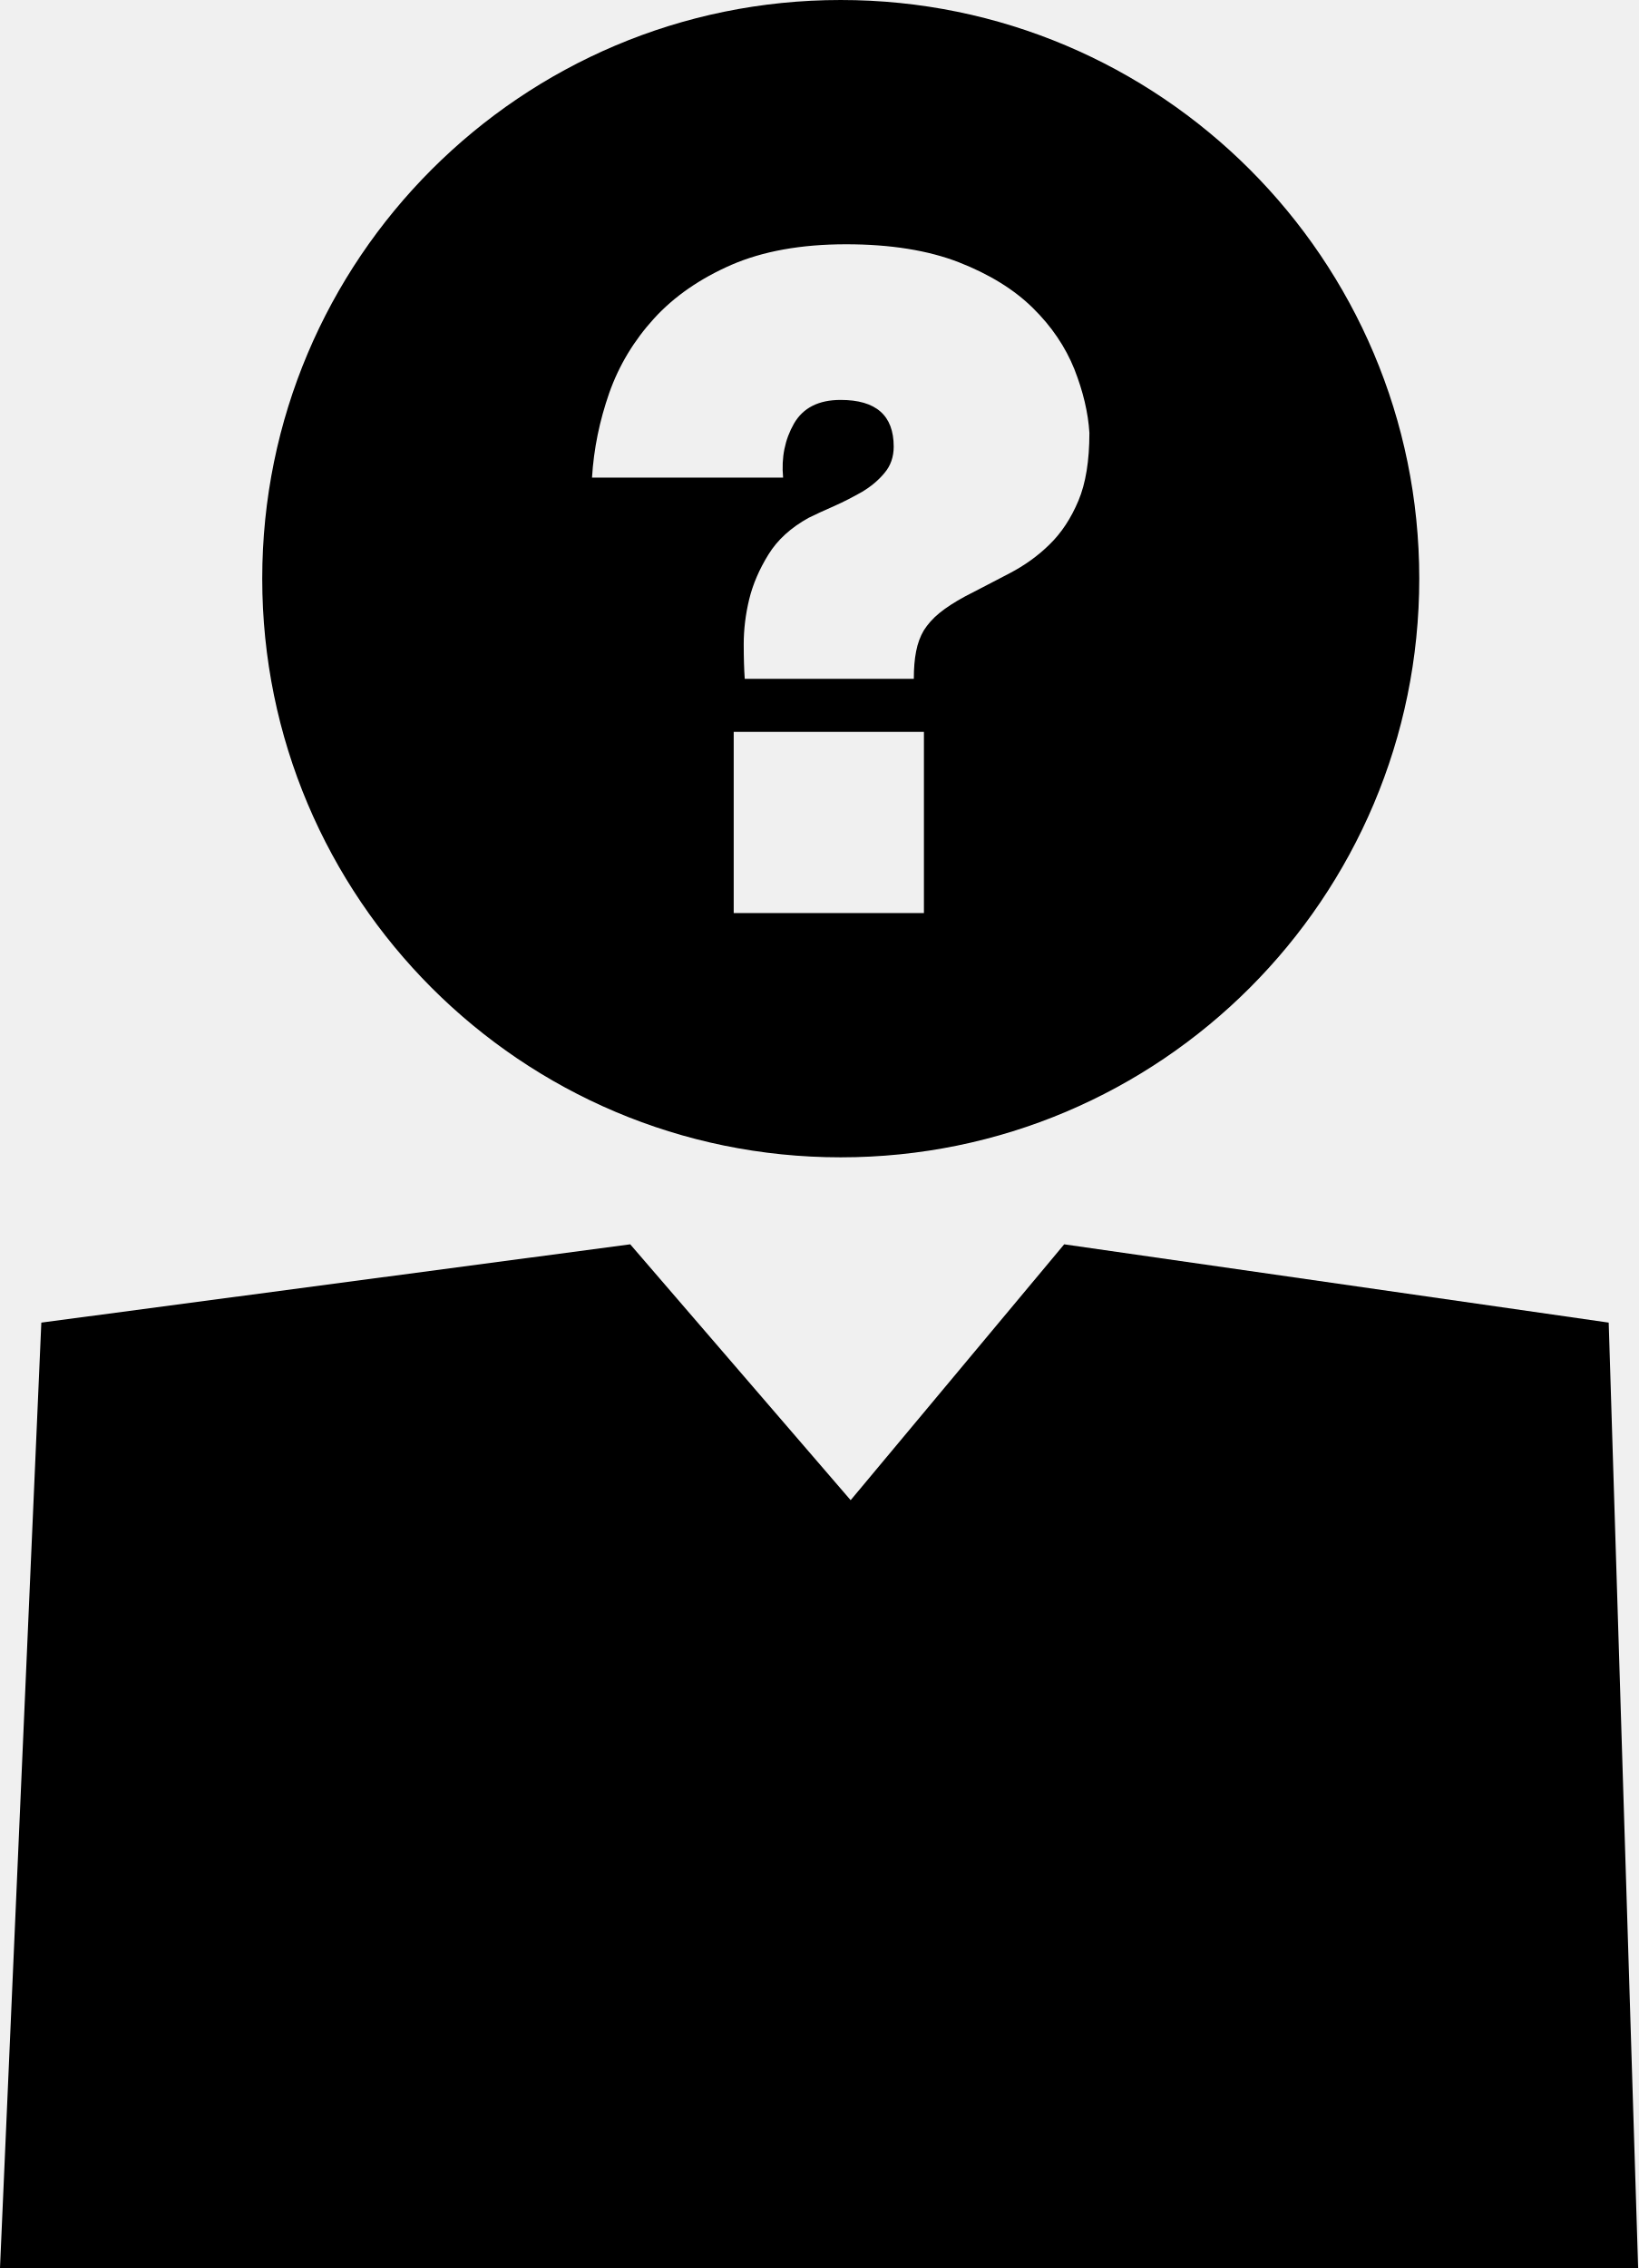
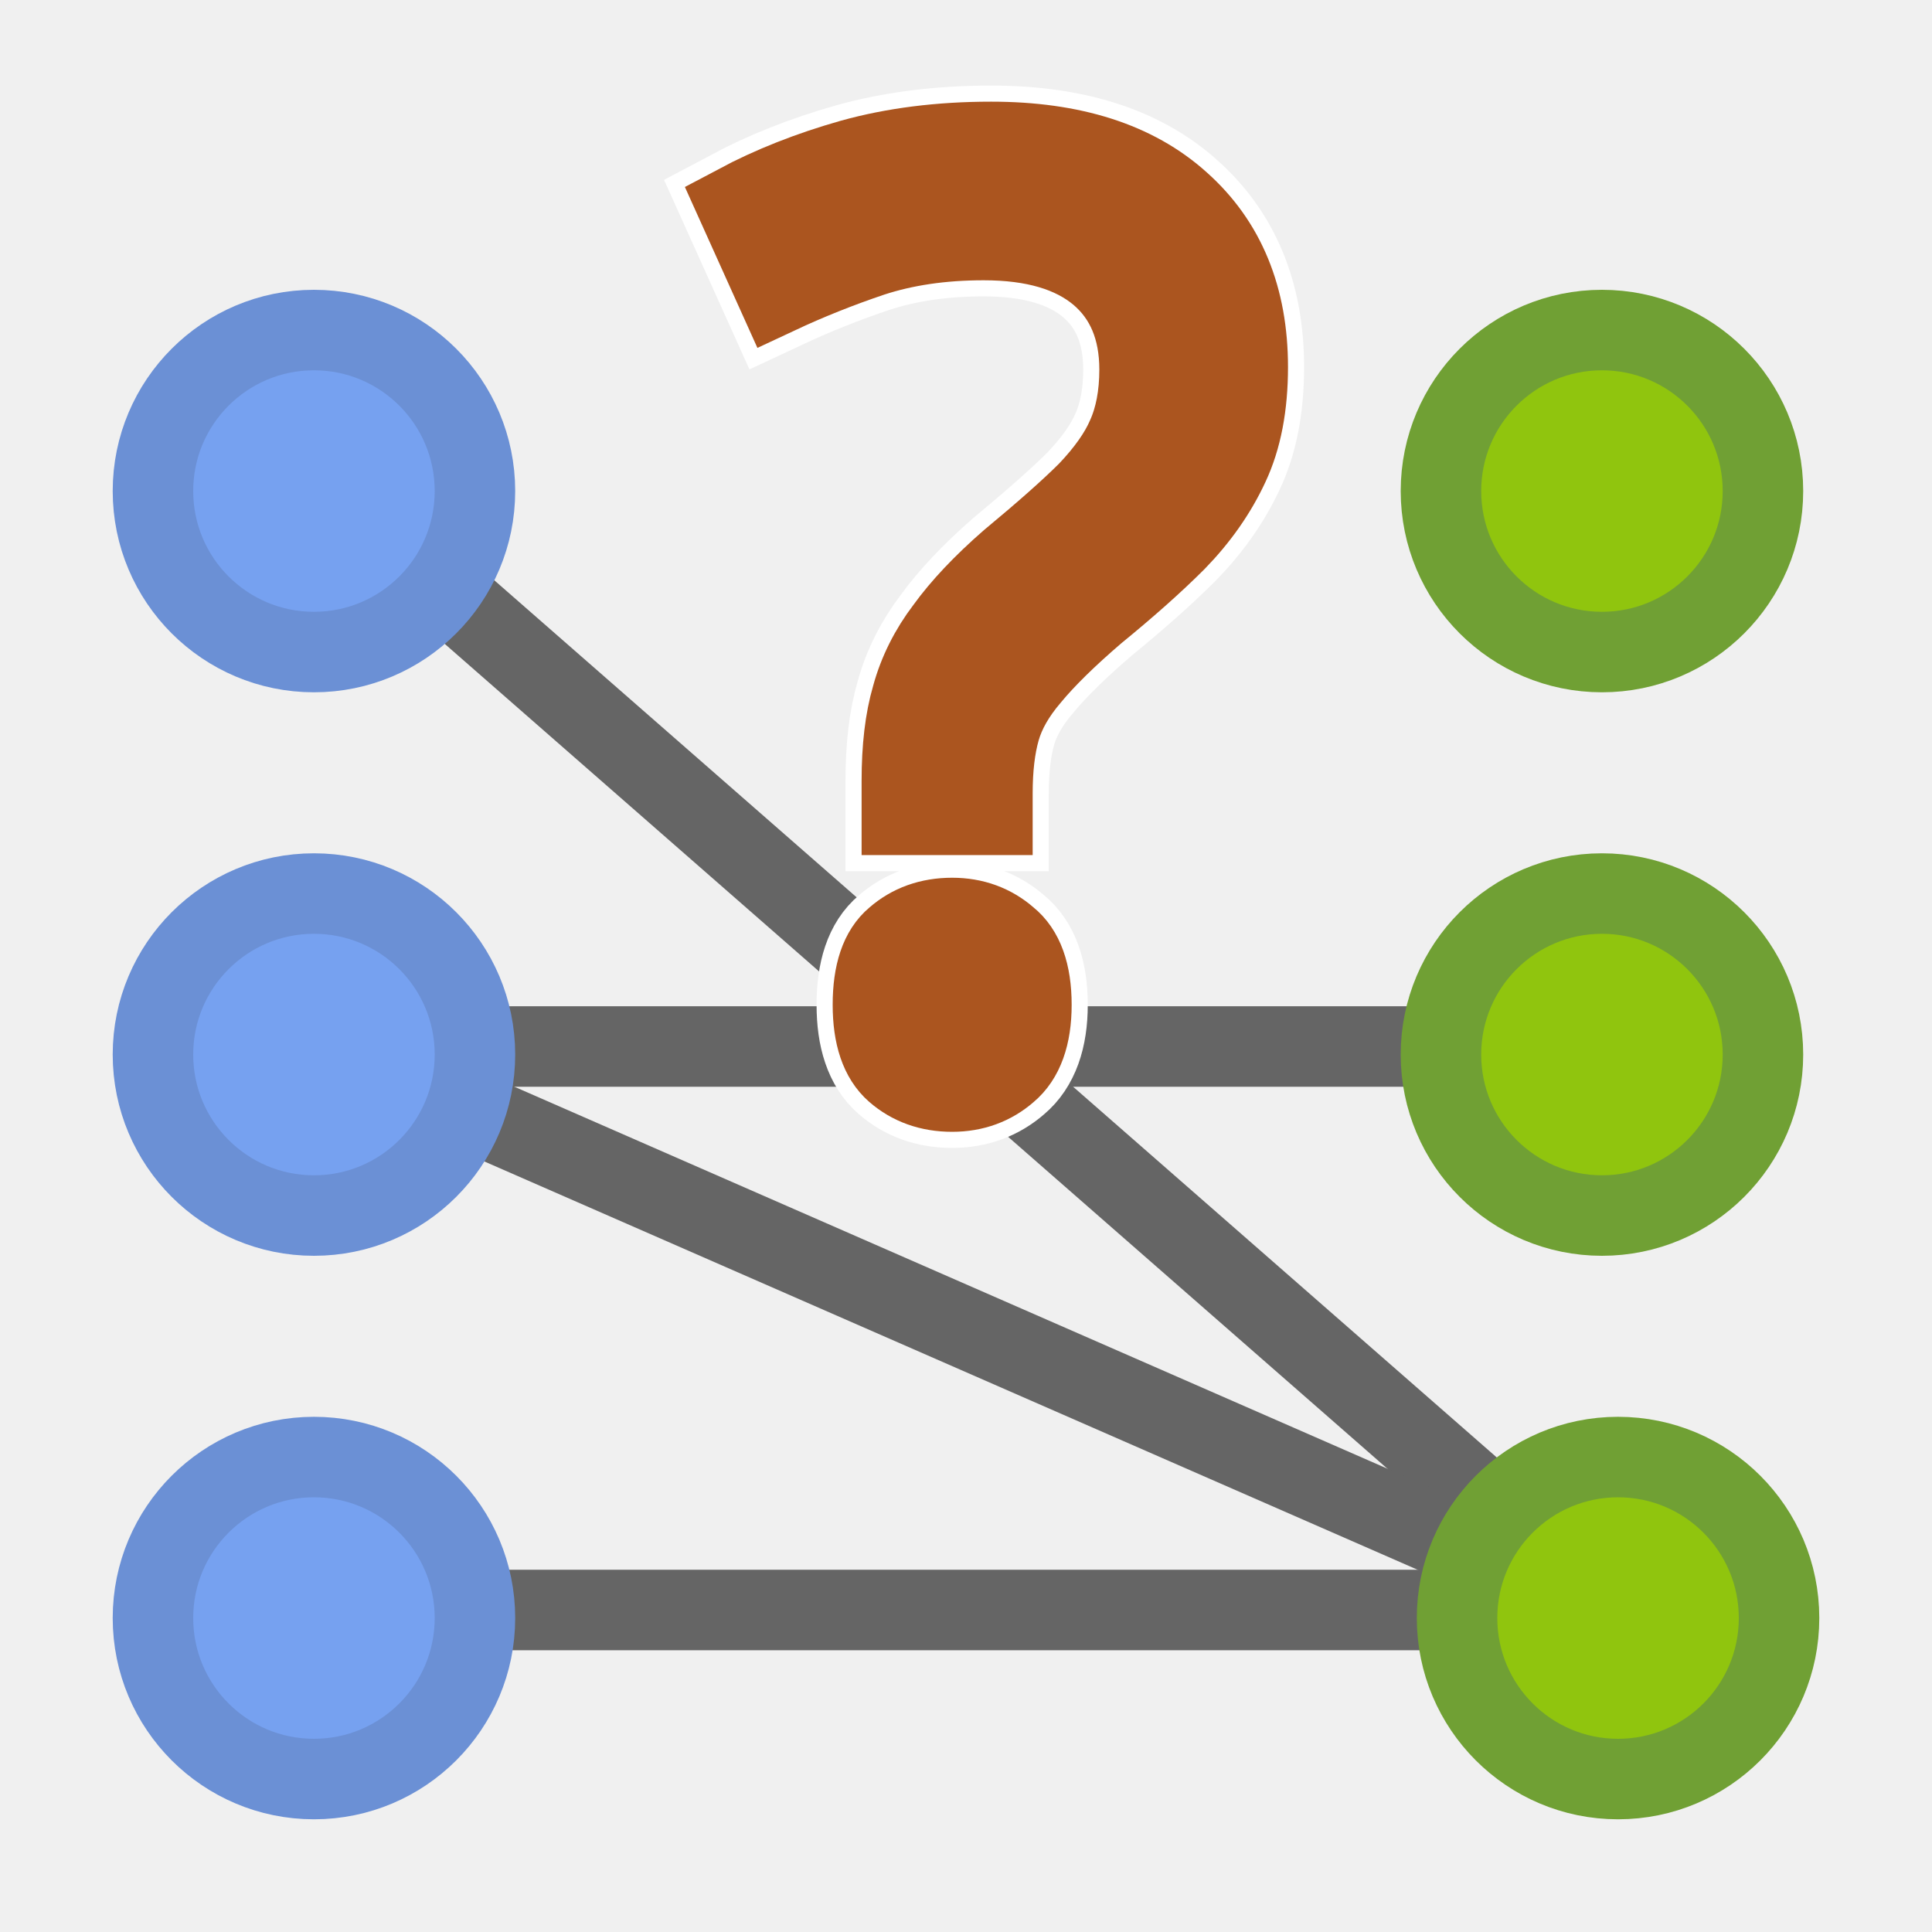
- <svg xmlns="http://www.w3.org/2000/svg" version="1.1" id="Layer_1" x="0px" y="0px" width="20.927px" height="28.968px" viewBox="0 0 20.927 28.968" style="enable-background:new 0 0 20.927 28.968;" xml:space="preserve">
-   <g>
-     <polygon points="20.551,16.893 13.595,15.893 10.867,19.161 8.051,15.893 0.528,16.893 0,28.968 20.927,28.968  " />
-     <path d="M10.74,14.782c4.082,0,7.391-3.31,7.391-7.392C18.131,3.31,14.822,0,10.74,0S3.35,3.31,3.35,7.391   C3.35,11.472,6.658,14.782,10.74,14.782z M11.803,11.662h-2.43V9.348h2.43V11.662z M7.783,5.019   c0.125-0.354,0.317-0.671,0.573-0.952c0.257-0.281,0.587-0.509,0.987-0.684c0.401-0.174,0.89-0.263,1.466-0.263   c0.569,0,1.048,0.078,1.438,0.229c0.391,0.153,0.705,0.346,0.946,0.583c0.242,0.237,0.418,0.5,0.532,0.783   c0.112,0.286,0.176,0.555,0.192,0.813c0,0.358-0.047,0.647-0.141,0.869c-0.094,0.223-0.215,0.408-0.368,0.557   c-0.15,0.148-0.321,0.269-0.508,0.367c-0.188,0.099-0.378,0.196-0.572,0.297c-0.133,0.072-0.241,0.142-0.327,0.212   c-0.085,0.069-0.151,0.145-0.199,0.221c-0.046,0.078-0.079,0.166-0.099,0.27c-0.02,0.101-0.029,0.217-0.029,0.349H9.514   C9.506,8.554,9.501,8.406,9.501,8.227c0-0.187,0.023-0.379,0.07-0.573c0.047-0.193,0.13-0.385,0.246-0.572   c0.116-0.188,0.287-0.343,0.513-0.468c0.094-0.047,0.203-0.096,0.328-0.151c0.124-0.055,0.242-0.117,0.357-0.182   c0.111-0.067,0.207-0.146,0.285-0.241c0.078-0.092,0.117-0.204,0.117-0.336c0-0.398-0.226-0.596-0.678-0.596   c-0.28,0-0.479,0.1-0.596,0.302C10.027,5.614,9.98,5.842,10.004,6.1H7.563C7.585,5.733,7.659,5.375,7.783,5.019z" />
+ <svg xmlns="http://www.w3.org/2000/svg" width="24" height="24" id="svg2987" version="1.1">
+   <defs id="defs2989" />
+   <g id="layer1" transform="translate(0,-1028.362)">
+     <path style="fill:none;stroke:#656565;stroke-width:1px;stroke-linecap:butt;stroke-linejoin:miter;stroke-opacity:1" d="m 4,20 16,0" id="path3247" transform="translate(0,1028.362)" />
+     <path style="fill:none;stroke:#656565;stroke-width:1px;stroke-linecap:butt;stroke-linejoin:miter;stroke-opacity:1" d="m 4,13 16,0" id="path4017" transform="translate(0,1028.362)" />
+     <path style="fill:none;stroke:#656565;stroke-width:1px;stroke-linecap:butt;stroke-linejoin:miter;stroke-opacity:1" d="M 4,6 20,20" id="path4019" transform="translate(0,1028.362)" />
+     <path style="fill:none;stroke:#656565;stroke-width:1px;stroke-linecap:butt;stroke-linejoin:miter;stroke-opacity:1" d="m 4,13 16,7" id="path4032" transform="translate(0,1028.362)" />
+     <text id="use2997" y="1041.706" x="8.968" style="font-size:16px;font-style:normal;font-weight:normal;line-height:125%;letter-spacing:0px;word-spacing:0px;fill:none;fill-opacity:1;stroke:#ffffff;stroke-opacity:1;font-family:Sans;stroke-width:1.4;stroke-miterlimit:4;stroke-dasharray:none" xml:space="preserve">
+       <tspan style="font-size:16px;fill:none;fill-opacity:1;stroke:#ffffff;stroke-opacity:1;font-family:ubuntu;-inkscape-font-specification:ubuntu;stroke-width:1.4;stroke-miterlimit:4;stroke-dasharray:none" y="1041.706" x="8.968" id="tspan5272">?</tspan>
+     </text>
+     <text xml:space="preserve" style="font-size:16px;font-style:normal;font-weight:normal;line-height:125%;letter-spacing:0px;word-spacing:0px;fill:#ab551f;fill-opacity:1;stroke:#ab551f;font-family:Sans;stroke-opacity:1" x="8.968" y="1041.706" id="text3146">
+       <tspan id="tspan3148" x="8.968" y="1041.706" style="font-size:16px;font-family:ubuntu;-inkscape-font-specification:ubuntu;stroke:#ab551f;stroke-opacity:1;fill:#ab551f;fill-opacity:1">?</tspan>
+     </text>
+     <path style="fill:#76a1f0;stroke:#6b90d5;stroke-width:1;stroke-miterlimit:4;stroke-opacity:1;stroke-dasharray:none;stroke-dashoffset:0;fill-opacity:1" id="path3179" d="M 7,9 A 2,2 0 1 1 3,9 2,2 0 1 1 7,9 z" transform="translate(-1.1,1039.462)" />
+     <path style="fill:#90c50e;stroke:#70a034;stroke-width:1;stroke-miterlimit:4;stroke-opacity:1;stroke-dasharray:none;stroke-dashoffset:0;fill-opacity:1" id="path3179-4" d="M 7,9 A 2,2 0 1 1 3,9 2,2 0 1 1 7,9 z" transform="translate(15.1,1039.462)" />
+     <path style="fill:#90c50e;stroke:#70a034;stroke-width:1;stroke-miterlimit:4;stroke-opacity:1;stroke-dasharray:none;stroke-dashoffset:0;fill-opacity:1" id="path3179-4-7" d="M 7,9 A 2,2 0 1 1 3,9 2,2 0 1 1 7,9 z" transform="translate(14.9,1032.462)" />
+     <path style="fill:#90c50e;stroke:#70a034;stroke-width:1;stroke-miterlimit:4;stroke-opacity:1;stroke-dasharray:none;stroke-dashoffset:0;fill-opacity:1" id="path3179-4-3" d="M 7,9 A 2,2 0 1 1 3,9 2,2 0 1 1 7,9 z" transform="translate(14.9,1025.462)" />
+     <path style="fill:#76a1f0;stroke:#6b90d5;stroke-width:1;stroke-miterlimit:4;stroke-opacity:1;stroke-dasharray:none;stroke-dashoffset:0;fill-opacity:1" id="path3179-4-9" d="M 7,9 A 2,2 0 1 1 3,9 2,2 0 1 1 7,9 z" transform="translate(-1.1,1032.462)" />
+     <path style="fill:#76a1f0;stroke:#6b90d5;stroke-width:1;stroke-miterlimit:4;stroke-opacity:1;stroke-dasharray:none;stroke-dashoffset:0;fill-opacity:1" id="path3179-4-1" d="M 7,9 A 2,2 0 1 1 3,9 2,2 0 1 1 7,9 z" transform="translate(-1.1,1025.462)" />
  </g>
-   <g>
- </g>
-   <g>
- </g>
-   <g>
- </g>
-   <g>
- </g>
-   <g>
- </g>
-   <g>
- </g>
-   <g>
- </g>
-   <g>
- </g>
-   <g>
- </g>
-   <g>
- </g>
-   <g>
- </g>
-   <g>
- </g>
-   <g>
- </g>
-   <g>
- </g>
-   <g>
- </g>
</svg>
